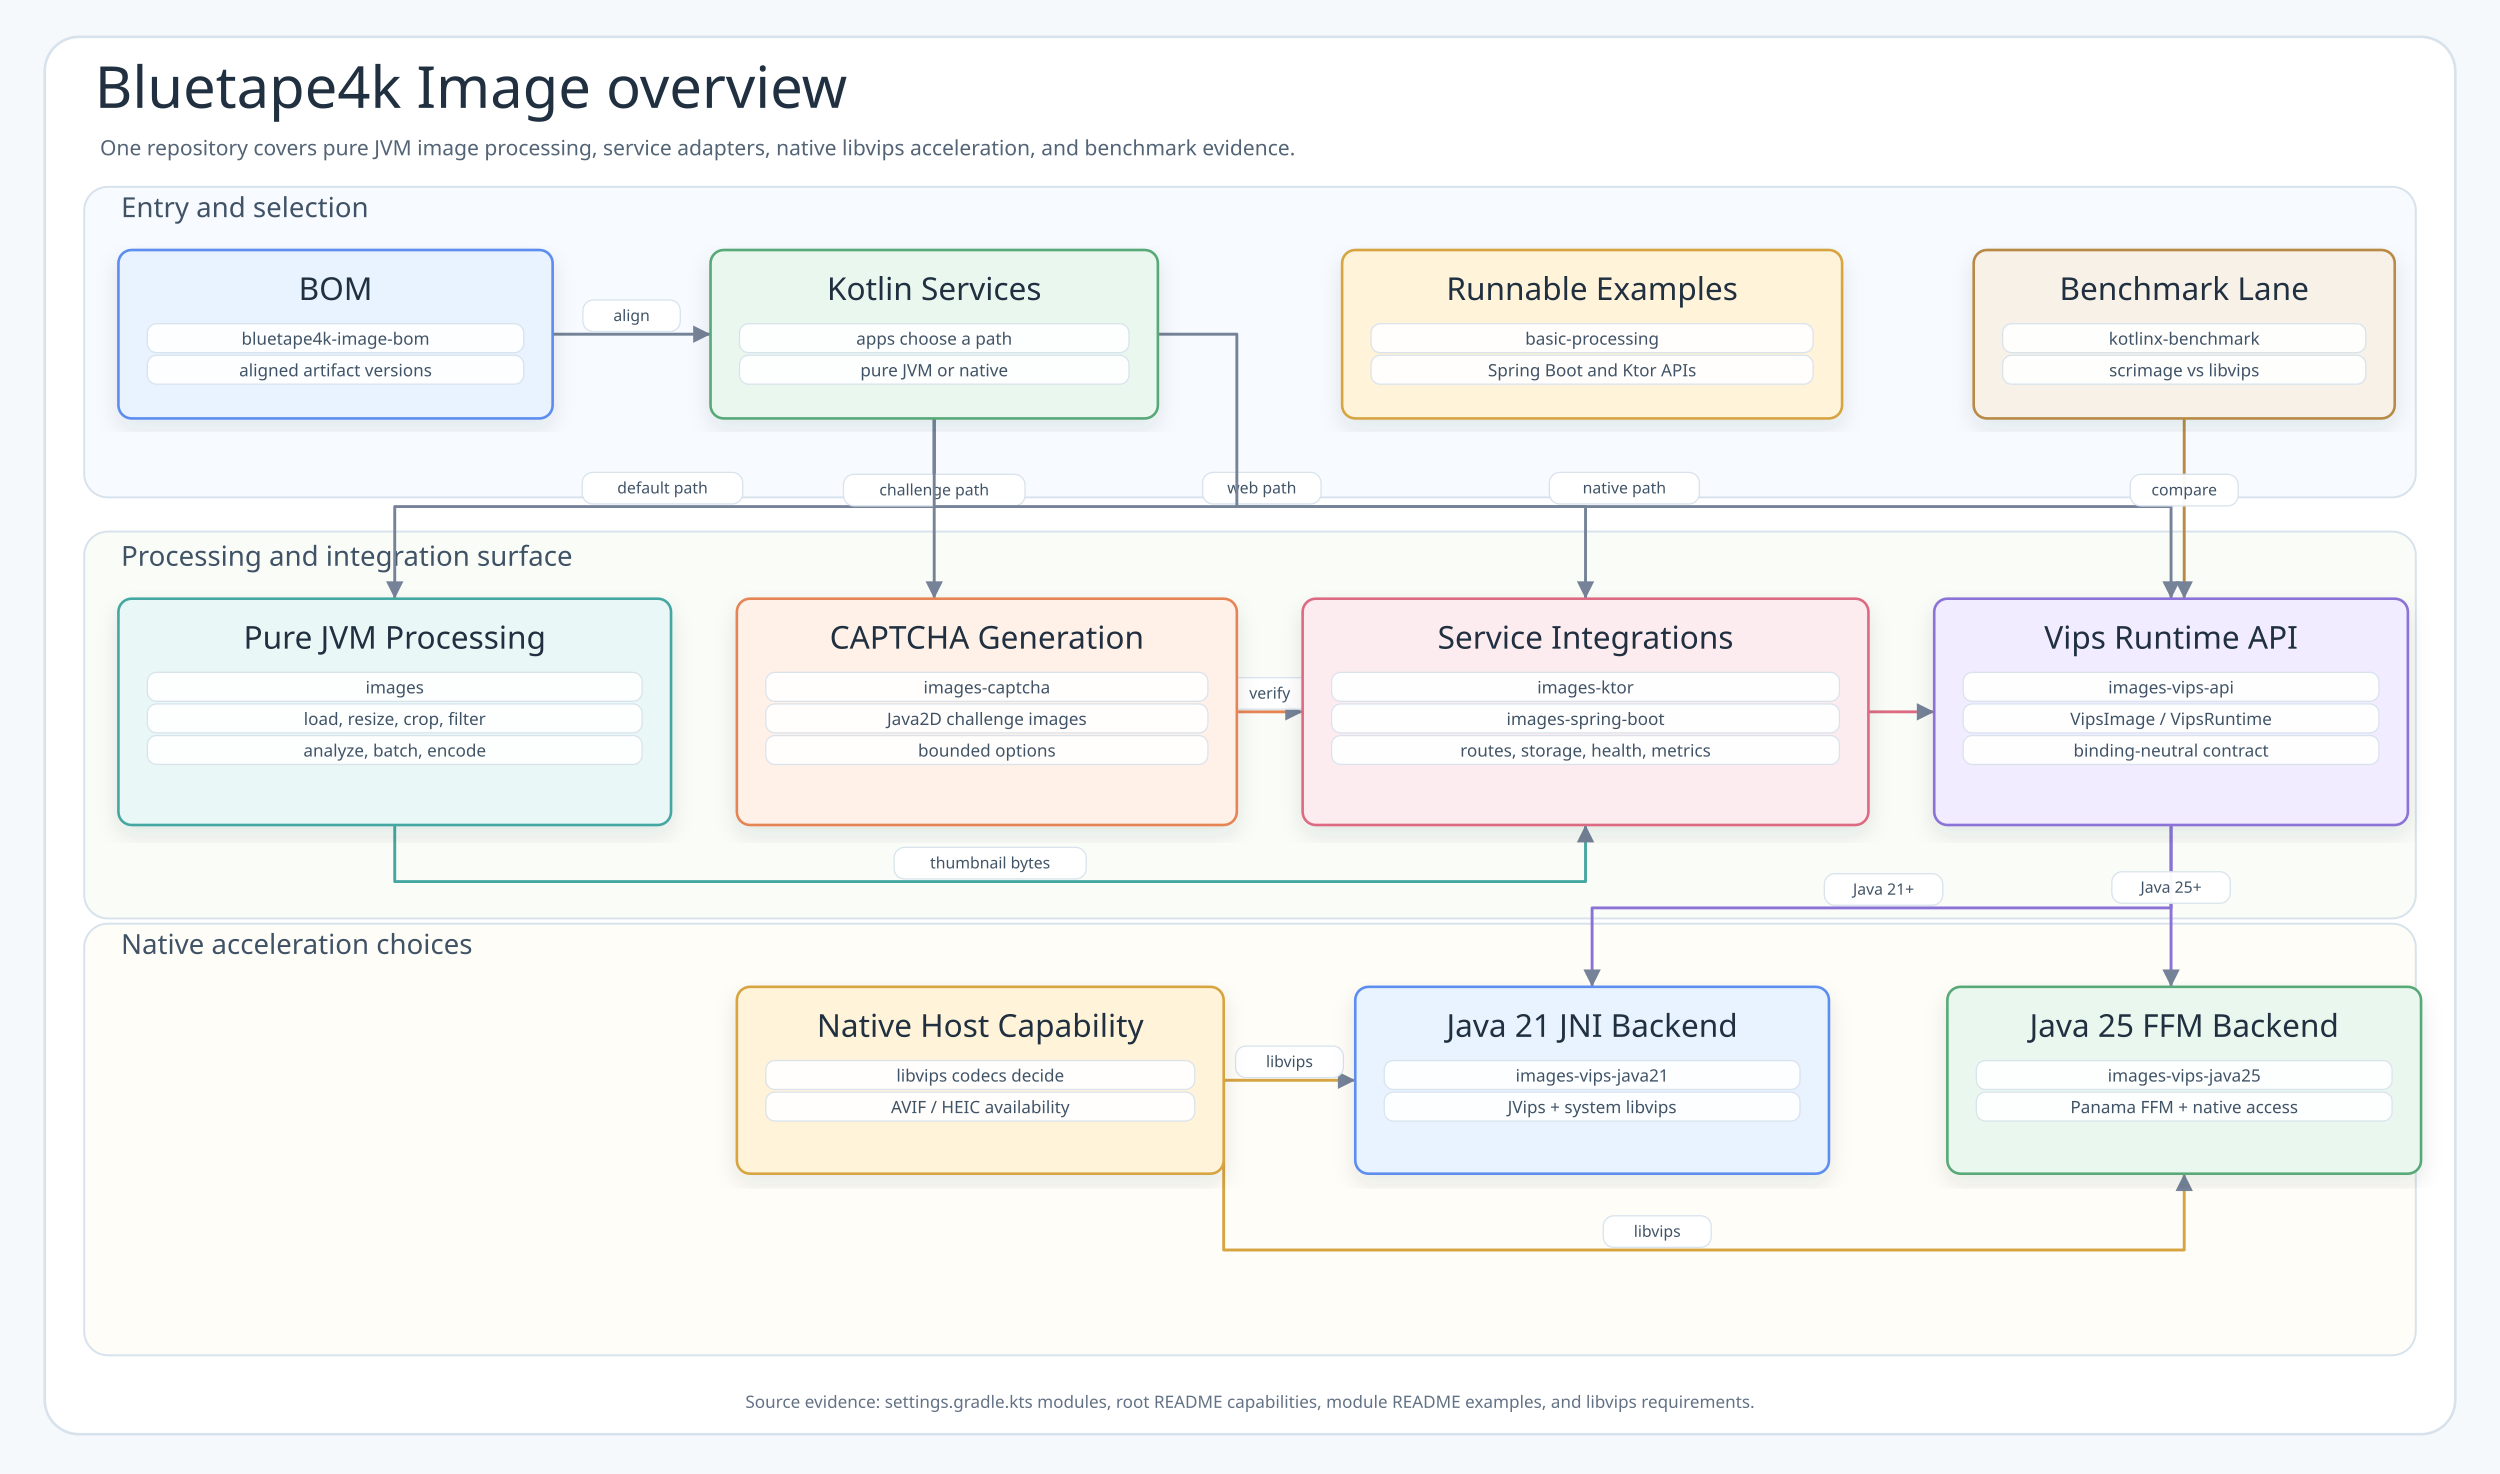
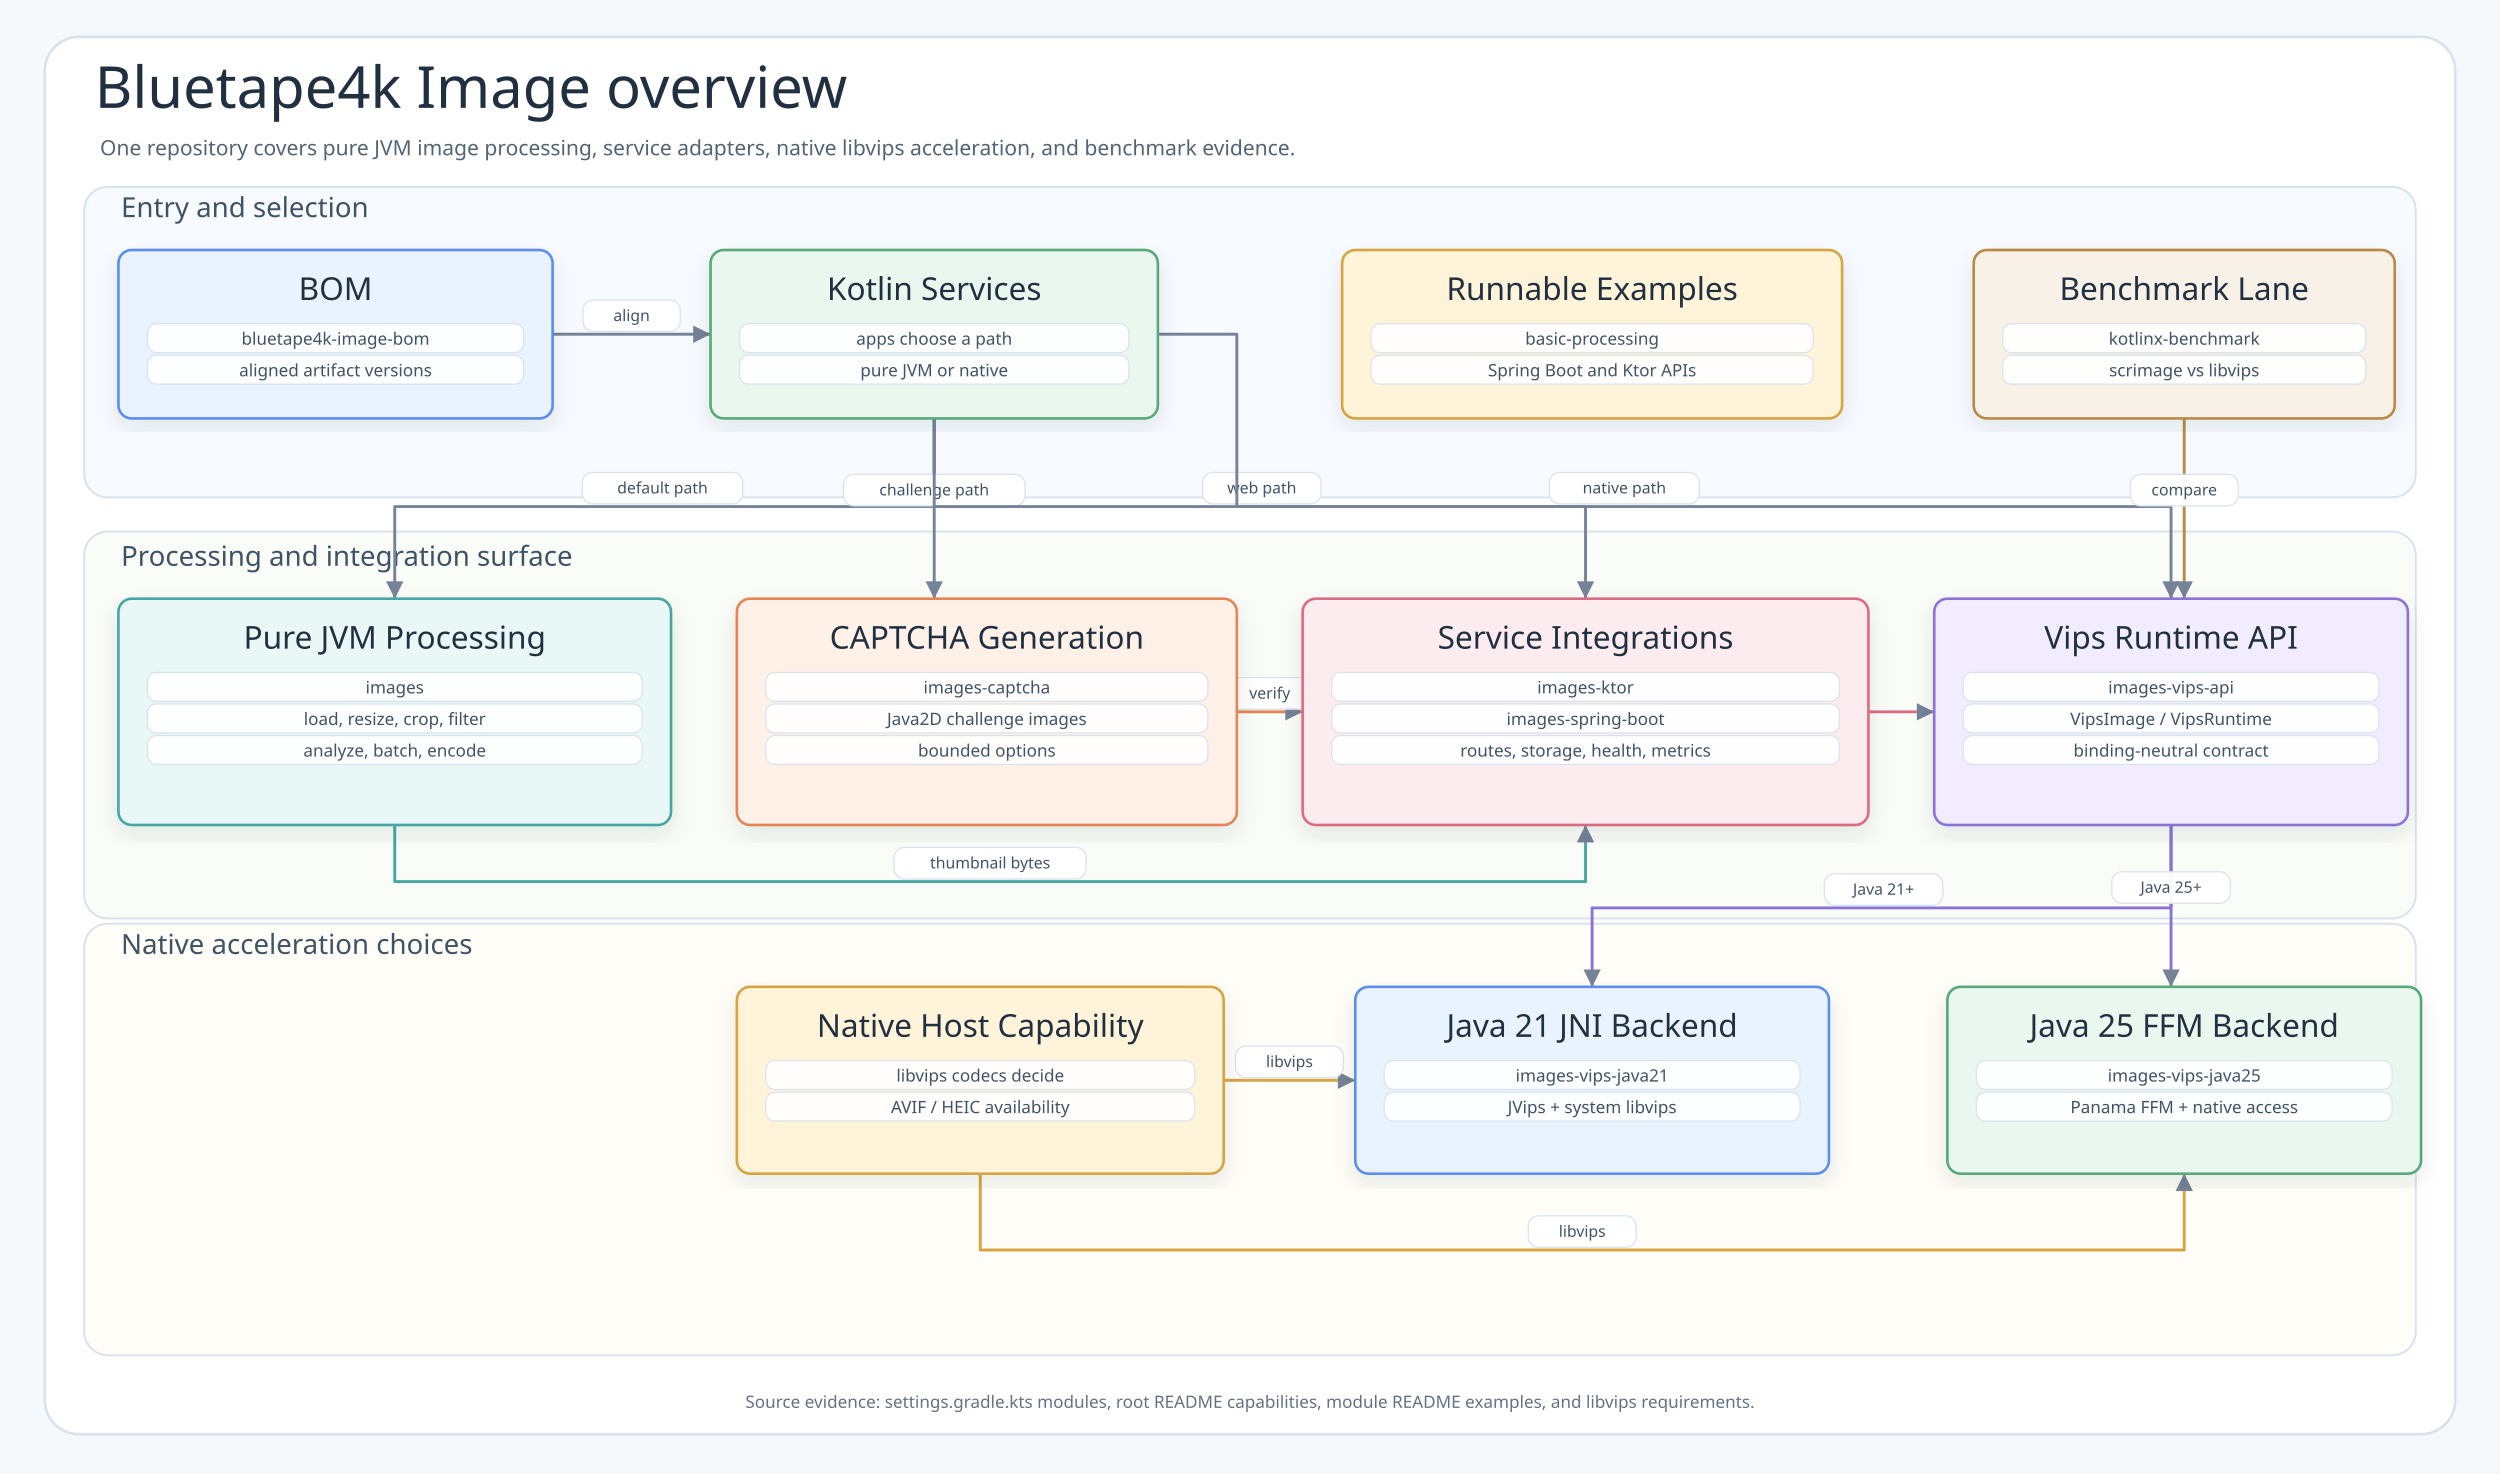
<svg xmlns="http://www.w3.org/2000/svg" width="1900" height="1120" viewBox="0 0 1900 1120" role="img" aria-label="Bluetape4k Image overview">
  <defs>
    <filter id="shadow" x="-8%" y="-8%" width="116%" height="116%">
      <feDropShadow dx="0" dy="7" stdDeviation="8" flood-color="#203040" flood-opacity="0.10" />
    </filter>
    <marker id="arrow" markerWidth="8" markerHeight="8" refX="7" refY="4" orient="auto" markerUnits="strokeWidth">
      <path d="M 1 1 L 7 4 L 1 7 Z" fill="#758297" />
    </marker>
    <style>
    .canvas{fill:#F6F9FC}
    .frame{fill:#FFFFFF;stroke:#D7E2EC;stroke-width:2}
    .layer{stroke:#D7E2EC;stroke-width:1.5}
    .title{font-family:"Architects Daughter";font-size:44px;fill:#203040;font-weight:400}
    .subtitle{font-family:"Comic Mono";font-size:16px;fill:#536476;font-weight:400}
    .section{font-family:"Architects Daughter";font-size:21px;fill:#405366;font-weight:400}
    .card-title{font-family:"Architects Daughter";font-size:24px;fill:#203040;font-weight:400}
    .detail{font-family:"Comic Mono";font-size:13px;fill:#405366;font-weight:400}
    .label{font-family:"Comic Mono";font-size:12px;fill:#405366;font-weight:400}
    .footer{font-family:"Comic Mono";font-size:13px;fill:#627184;font-weight:400}
    .card{filter:url(#shadow);stroke-width:2}
    .edge{stroke-width:2.2;fill:none;marker-end:url(#arrow);stroke-linecap:round;stroke-linejoin:round}
  </style>
  </defs>
  <rect class="canvas" width="1900" height="1120" />
  <rect class="frame" x="34" y="28" width="1832" height="1062" rx="26" />
  <text class="title" x="72" y="82">Bluetape4k Image overview</text>
  <text class="subtitle" x="76" y="118">One repository covers pure JVM image processing, service adapters, native libvips acceleration, and benchmark evidence.</text>
  <rect class="layer" x="64" y="142" width="1772" height="236" rx="18" fill="#F7FBFF" />
  <rect class="layer" x="64" y="404" width="1772" height="294" rx="18" fill="#FAFCF7" />
  <rect class="layer" x="64" y="702" width="1772" height="328" rx="18" fill="#FFFDF7" />
  <text class="section" x="92" y="165">Entry and selection</text>
  <text class="section" x="92" y="430">Processing and integration surface</text>
  <text class="section" x="92" y="725">Native acceleration choices</text>
  <g id="edges">
    <path class="edge" d="M 420 254 L 540 254" stroke="#758297" />
    <rect x="443.0" y="228.0" width="74" height="24" rx="8" fill="#FFFFFF" stroke="#D7E2EC" opacity="0.96" />
    <text class="label" x="480.0" y="244.0" text-anchor="middle">align</text>
    <path class="edge" d="M 710 318 L 710 385 L 300 385 L 300 455" stroke="#758297" />
    <rect x="442.5" y="359.0" width="122" height="24" rx="8" fill="#FFFFFF" stroke="#D7E2EC" opacity="0.96" />
    <text class="label" x="503.5" y="375.0" text-anchor="middle">default path</text>
    <path class="edge" d="M 710 318 L 710 455" stroke="#758297" />
    <rect x="641.0" y="360.5" width="138" height="24" rx="8" fill="#FFFFFF" stroke="#D7E2EC" opacity="0.96" />
    <text class="label" x="710.0" y="376.5" text-anchor="middle">challenge path</text>
    <path class="edge" d="M 710 318 L 710 385 L 1205 385 L 1205 455" stroke="#758297" />
    <rect x="914.0" y="359.0" width="90" height="24" rx="8" fill="#FFFFFF" stroke="#D7E2EC" opacity="0.96" />
    <text class="label" x="959.0" y="375.0" text-anchor="middle">web path</text>
    <path class="edge" d="M 880 254 L 940 254 L 940 385 L 1650 385 L 1650 455" stroke="#758297" />
    <rect x="1177.5" y="359.0" width="114" height="24" rx="8" fill="#FFFFFF" stroke="#D7E2EC" opacity="0.96" />
    <text class="label" x="1234.5" y="375.0" text-anchor="middle">native path</text>
    <path class="edge" d="M 300 627 L 300 670 L 1205 670 L 1205 627" stroke="#45A7A1" />
    <rect x="679.5" y="644.0" width="146" height="24" rx="8" fill="#FFFFFF" stroke="#D7E2EC" opacity="0.96" />
    <text class="label" x="752.5" y="660.0" text-anchor="middle">thumbnail bytes</text>
    <path class="edge" d="M 940 541 L 990 541" stroke="#E58554" />
    <rect x="928.0" y="515.0" width="74" height="24" rx="8" fill="#FFFFFF" stroke="#D7E2EC" opacity="0.96" />
    <text class="label" x="965.0" y="531.0" text-anchor="middle">verify</text>
    <path class="edge" d="M 1420 541 L 1470 541" stroke="#DC6B82" />
    <path class="edge" d="M 1650 627 L 1650 690 L 1210 690 L 1210 750" stroke="#8A72D6" />
    <rect x="1386.5" y="664.0" width="90" height="24" rx="8" fill="#FFFFFF" stroke="#D7E2EC" opacity="0.96" />
    <text class="label" x="1431.5" y="680.0" text-anchor="middle">Java 21+</text>
    <path class="edge" d="M 1650 627 L 1650 750" stroke="#8A72D6" />
    <rect x="1605.0" y="662.5" width="90" height="24" rx="8" fill="#FFFFFF" stroke="#D7E2EC" opacity="0.96" />
    <text class="label" x="1650.0" y="678.5" text-anchor="middle">Java 25+</text>
    <path class="edge" d="M 930 821 L 1030 821" stroke="#D6A441" />
    <rect x="939.0" y="795.0" width="82" height="24" rx="8" fill="#FFFFFF" stroke="#D7E2EC" opacity="0.96" />
    <text class="label" x="980.0" y="811.0" text-anchor="middle">libvips</text>
-     <path class="edge" d="M 930 821 L 930 950 L 1660 950 L 1660 892" stroke="#D6A441" />
-     <rect x="1218.5" y="924.0" width="82" height="24" rx="8" fill="#FFFFFF" stroke="#D7E2EC" opacity="0.96" />
-     <text class="label" x="1259.5" y="940.0" text-anchor="middle">libvips</text>
+     <path class="edge" d="M 745 892 L 745 950 L 1660 950 L 1660 892" stroke="#D6A441" />
+     <rect x="1161.5" y="924.0" width="82" height="24" rx="8" fill="#FFFFFF" stroke="#D7E2EC" opacity="0.96" />
+     <text class="label" x="1202.5" y="940.0" text-anchor="middle">libvips</text>
    <path class="edge" d="M 1660 318 L 1660 455" stroke="#B88A44" />
    <rect x="1619.0" y="360.5" width="82" height="24" rx="8" fill="#FFFFFF" stroke="#D7E2EC" opacity="0.96" />
    <text class="label" x="1660.0" y="376.5" text-anchor="middle">compare</text>
  </g>
  <g id="nodes">
    <g id="bom">
      <rect class="card" x="90" y="190" width="330" height="128" rx="10" fill="#E8F3FF" stroke="#5B8DEF" />
      <text class="card-title" x="255" y="228" text-anchor="middle">BOM</text>
      <rect x="112" y="246" width="286" height="22" rx="7" fill="#FFFFFF" stroke="#D7E2EC" opacity="0.92" />
      <text class="detail" x="255" y="262" text-anchor="middle">bluetape4k-image-bom</text>
      <rect x="112" y="270" width="286" height="22" rx="7" fill="#FFFFFF" stroke="#D7E2EC" opacity="0.92" />
      <text class="detail" x="255" y="286" text-anchor="middle">aligned artifact versions</text>
    </g>
    <g id="consumer">
      <rect class="card" x="540" y="190" width="340" height="128" rx="10" fill="#EAF7EF" stroke="#58A978" />
      <text class="card-title" x="710" y="228" text-anchor="middle">Kotlin Services</text>
      <rect x="562" y="246" width="296" height="22" rx="7" fill="#FFFFFF" stroke="#D7E2EC" opacity="0.92" />
      <text class="detail" x="710" y="262" text-anchor="middle">apps choose a path</text>
      <rect x="562" y="270" width="296" height="22" rx="7" fill="#FFFFFF" stroke="#D7E2EC" opacity="0.92" />
      <text class="detail" x="710" y="286" text-anchor="middle">pure JVM or native</text>
    </g>
    <g id="examples">
      <rect class="card" x="1020" y="190" width="380" height="128" rx="10" fill="#FFF3D9" stroke="#D6A441" />
      <text class="card-title" x="1210" y="228" text-anchor="middle">Runnable Examples</text>
      <rect x="1042" y="246" width="336" height="22" rx="7" fill="#FFFFFF" stroke="#D7E2EC" opacity="0.92" />
      <text class="detail" x="1210" y="262" text-anchor="middle">basic-processing</text>
      <rect x="1042" y="270" width="336" height="22" rx="7" fill="#FFFFFF" stroke="#D7E2EC" opacity="0.92" />
      <text class="detail" x="1210" y="286" text-anchor="middle">Spring Boot and Ktor APIs</text>
    </g>
    <g id="benchmark">
      <rect class="card" x="1500" y="190" width="320" height="128" rx="10" fill="#F7F1E7" stroke="#B88A44" />
      <text class="card-title" x="1660" y="228" text-anchor="middle">Benchmark Lane</text>
      <rect x="1522" y="246" width="276" height="22" rx="7" fill="#FFFFFF" stroke="#D7E2EC" opacity="0.92" />
      <text class="detail" x="1660" y="262" text-anchor="middle">kotlinx-benchmark</text>
      <rect x="1522" y="270" width="276" height="22" rx="7" fill="#FFFFFF" stroke="#D7E2EC" opacity="0.92" />
      <text class="detail" x="1660" y="286" text-anchor="middle">scrimage vs libvips</text>
    </g>
    <g id="scrimage">
      <rect class="card" x="90" y="455" width="420" height="172" rx="10" fill="#E9F7F6" stroke="#45A7A1" />
      <text class="card-title" x="300" y="493" text-anchor="middle">Pure JVM Processing</text>
      <rect x="112" y="511" width="376" height="22" rx="7" fill="#FFFFFF" stroke="#D7E2EC" opacity="0.92" />
      <text class="detail" x="300" y="527" text-anchor="middle">images</text>
      <rect x="112" y="535" width="376" height="22" rx="7" fill="#FFFFFF" stroke="#D7E2EC" opacity="0.92" />
      <text class="detail" x="300" y="551" text-anchor="middle">load, resize, crop, filter</text>
      <rect x="112" y="559" width="376" height="22" rx="7" fill="#FFFFFF" stroke="#D7E2EC" opacity="0.92" />
      <text class="detail" x="300" y="575" text-anchor="middle">analyze, batch, encode</text>
    </g>
    <g id="captcha">
      <rect class="card" x="560" y="455" width="380" height="172" rx="10" fill="#FFF1E8" stroke="#E58554" />
      <text class="card-title" x="750" y="493" text-anchor="middle">CAPTCHA Generation</text>
      <rect x="582" y="511" width="336" height="22" rx="7" fill="#FFFFFF" stroke="#D7E2EC" opacity="0.92" />
      <text class="detail" x="750" y="527" text-anchor="middle">images-captcha</text>
      <rect x="582" y="535" width="336" height="22" rx="7" fill="#FFFFFF" stroke="#D7E2EC" opacity="0.92" />
      <text class="detail" x="750" y="551" text-anchor="middle">Java2D challenge images</text>
      <rect x="582" y="559" width="336" height="22" rx="7" fill="#FFFFFF" stroke="#D7E2EC" opacity="0.92" />
      <text class="detail" x="750" y="575" text-anchor="middle">bounded options</text>
    </g>
    <g id="service">
      <rect class="card" x="990" y="455" width="430" height="172" rx="10" fill="#FDECEF" stroke="#DC6B82" />
      <text class="card-title" x="1205" y="493" text-anchor="middle">Service Integrations</text>
      <rect x="1012" y="511" width="386" height="22" rx="7" fill="#FFFFFF" stroke="#D7E2EC" opacity="0.92" />
      <text class="detail" x="1205" y="527" text-anchor="middle">images-ktor</text>
      <rect x="1012" y="535" width="386" height="22" rx="7" fill="#FFFFFF" stroke="#D7E2EC" opacity="0.92" />
      <text class="detail" x="1205" y="551" text-anchor="middle">images-spring-boot</text>
      <rect x="1012" y="559" width="386" height="22" rx="7" fill="#FFFFFF" stroke="#D7E2EC" opacity="0.92" />
      <text class="detail" x="1205" y="575" text-anchor="middle">routes, storage, health, metrics</text>
    </g>
    <g id="vipsApi">
      <rect class="card" x="1470" y="455" width="360" height="172" rx="10" fill="#F1ECFF" stroke="#8A72D6" />
      <text class="card-title" x="1650" y="493" text-anchor="middle">Vips Runtime API</text>
      <rect x="1492" y="511" width="316" height="22" rx="7" fill="#FFFFFF" stroke="#D7E2EC" opacity="0.92" />
      <text class="detail" x="1650" y="527" text-anchor="middle">images-vips-api</text>
      <rect x="1492" y="535" width="316" height="22" rx="7" fill="#FFFFFF" stroke="#D7E2EC" opacity="0.92" />
      <text class="detail" x="1650" y="551" text-anchor="middle">VipsImage / VipsRuntime</text>
      <rect x="1492" y="559" width="316" height="22" rx="7" fill="#FFFFFF" stroke="#D7E2EC" opacity="0.92" />
      <text class="detail" x="1650" y="575" text-anchor="middle">binding-neutral contract</text>
    </g>
    <g id="jni">
      <rect class="card" x="1030" y="750" width="360" height="142" rx="10" fill="#E8F3FF" stroke="#5B8DEF" />
      <text class="card-title" x="1210" y="788" text-anchor="middle">Java 21 JNI Backend</text>
      <rect x="1052" y="806" width="316" height="22" rx="7" fill="#FFFFFF" stroke="#D7E2EC" opacity="0.92" />
      <text class="detail" x="1210" y="822" text-anchor="middle">images-vips-java21</text>
      <rect x="1052" y="830" width="316" height="22" rx="7" fill="#FFFFFF" stroke="#D7E2EC" opacity="0.92" />
      <text class="detail" x="1210" y="846" text-anchor="middle">JVips + system libvips</text>
    </g>
    <g id="ffm">
      <rect class="card" x="1480" y="750" width="360" height="142" rx="10" fill="#EAF7EF" stroke="#58A978" />
      <text class="card-title" x="1660" y="788" text-anchor="middle">Java 25 FFM Backend</text>
      <rect x="1502" y="806" width="316" height="22" rx="7" fill="#FFFFFF" stroke="#D7E2EC" opacity="0.92" />
      <text class="detail" x="1660" y="822" text-anchor="middle">images-vips-java25</text>
      <rect x="1502" y="830" width="316" height="22" rx="7" fill="#FFFFFF" stroke="#D7E2EC" opacity="0.92" />
      <text class="detail" x="1660" y="846" text-anchor="middle">Panama FFM + native access</text>
    </g>
    <g id="host">
      <rect class="card" x="560" y="750" width="370" height="142" rx="10" fill="#FFF3D9" stroke="#D6A441" />
      <text class="card-title" x="745" y="788" text-anchor="middle">Native Host Capability</text>
      <rect x="582" y="806" width="326" height="22" rx="7" fill="#FFFFFF" stroke="#D7E2EC" opacity="0.92" />
      <text class="detail" x="745" y="822" text-anchor="middle">libvips codecs decide</text>
      <rect x="582" y="830" width="326" height="22" rx="7" fill="#FFFFFF" stroke="#D7E2EC" opacity="0.92" />
      <text class="detail" x="745" y="846" text-anchor="middle">AVIF / HEIC availability</text>
    </g>
  </g>
  <text class="footer" x="950.0" y="1070" text-anchor="middle">Source evidence: settings.gradle.kts modules, root README capabilities, module README examples, and libvips requirements.</text>
</svg>
